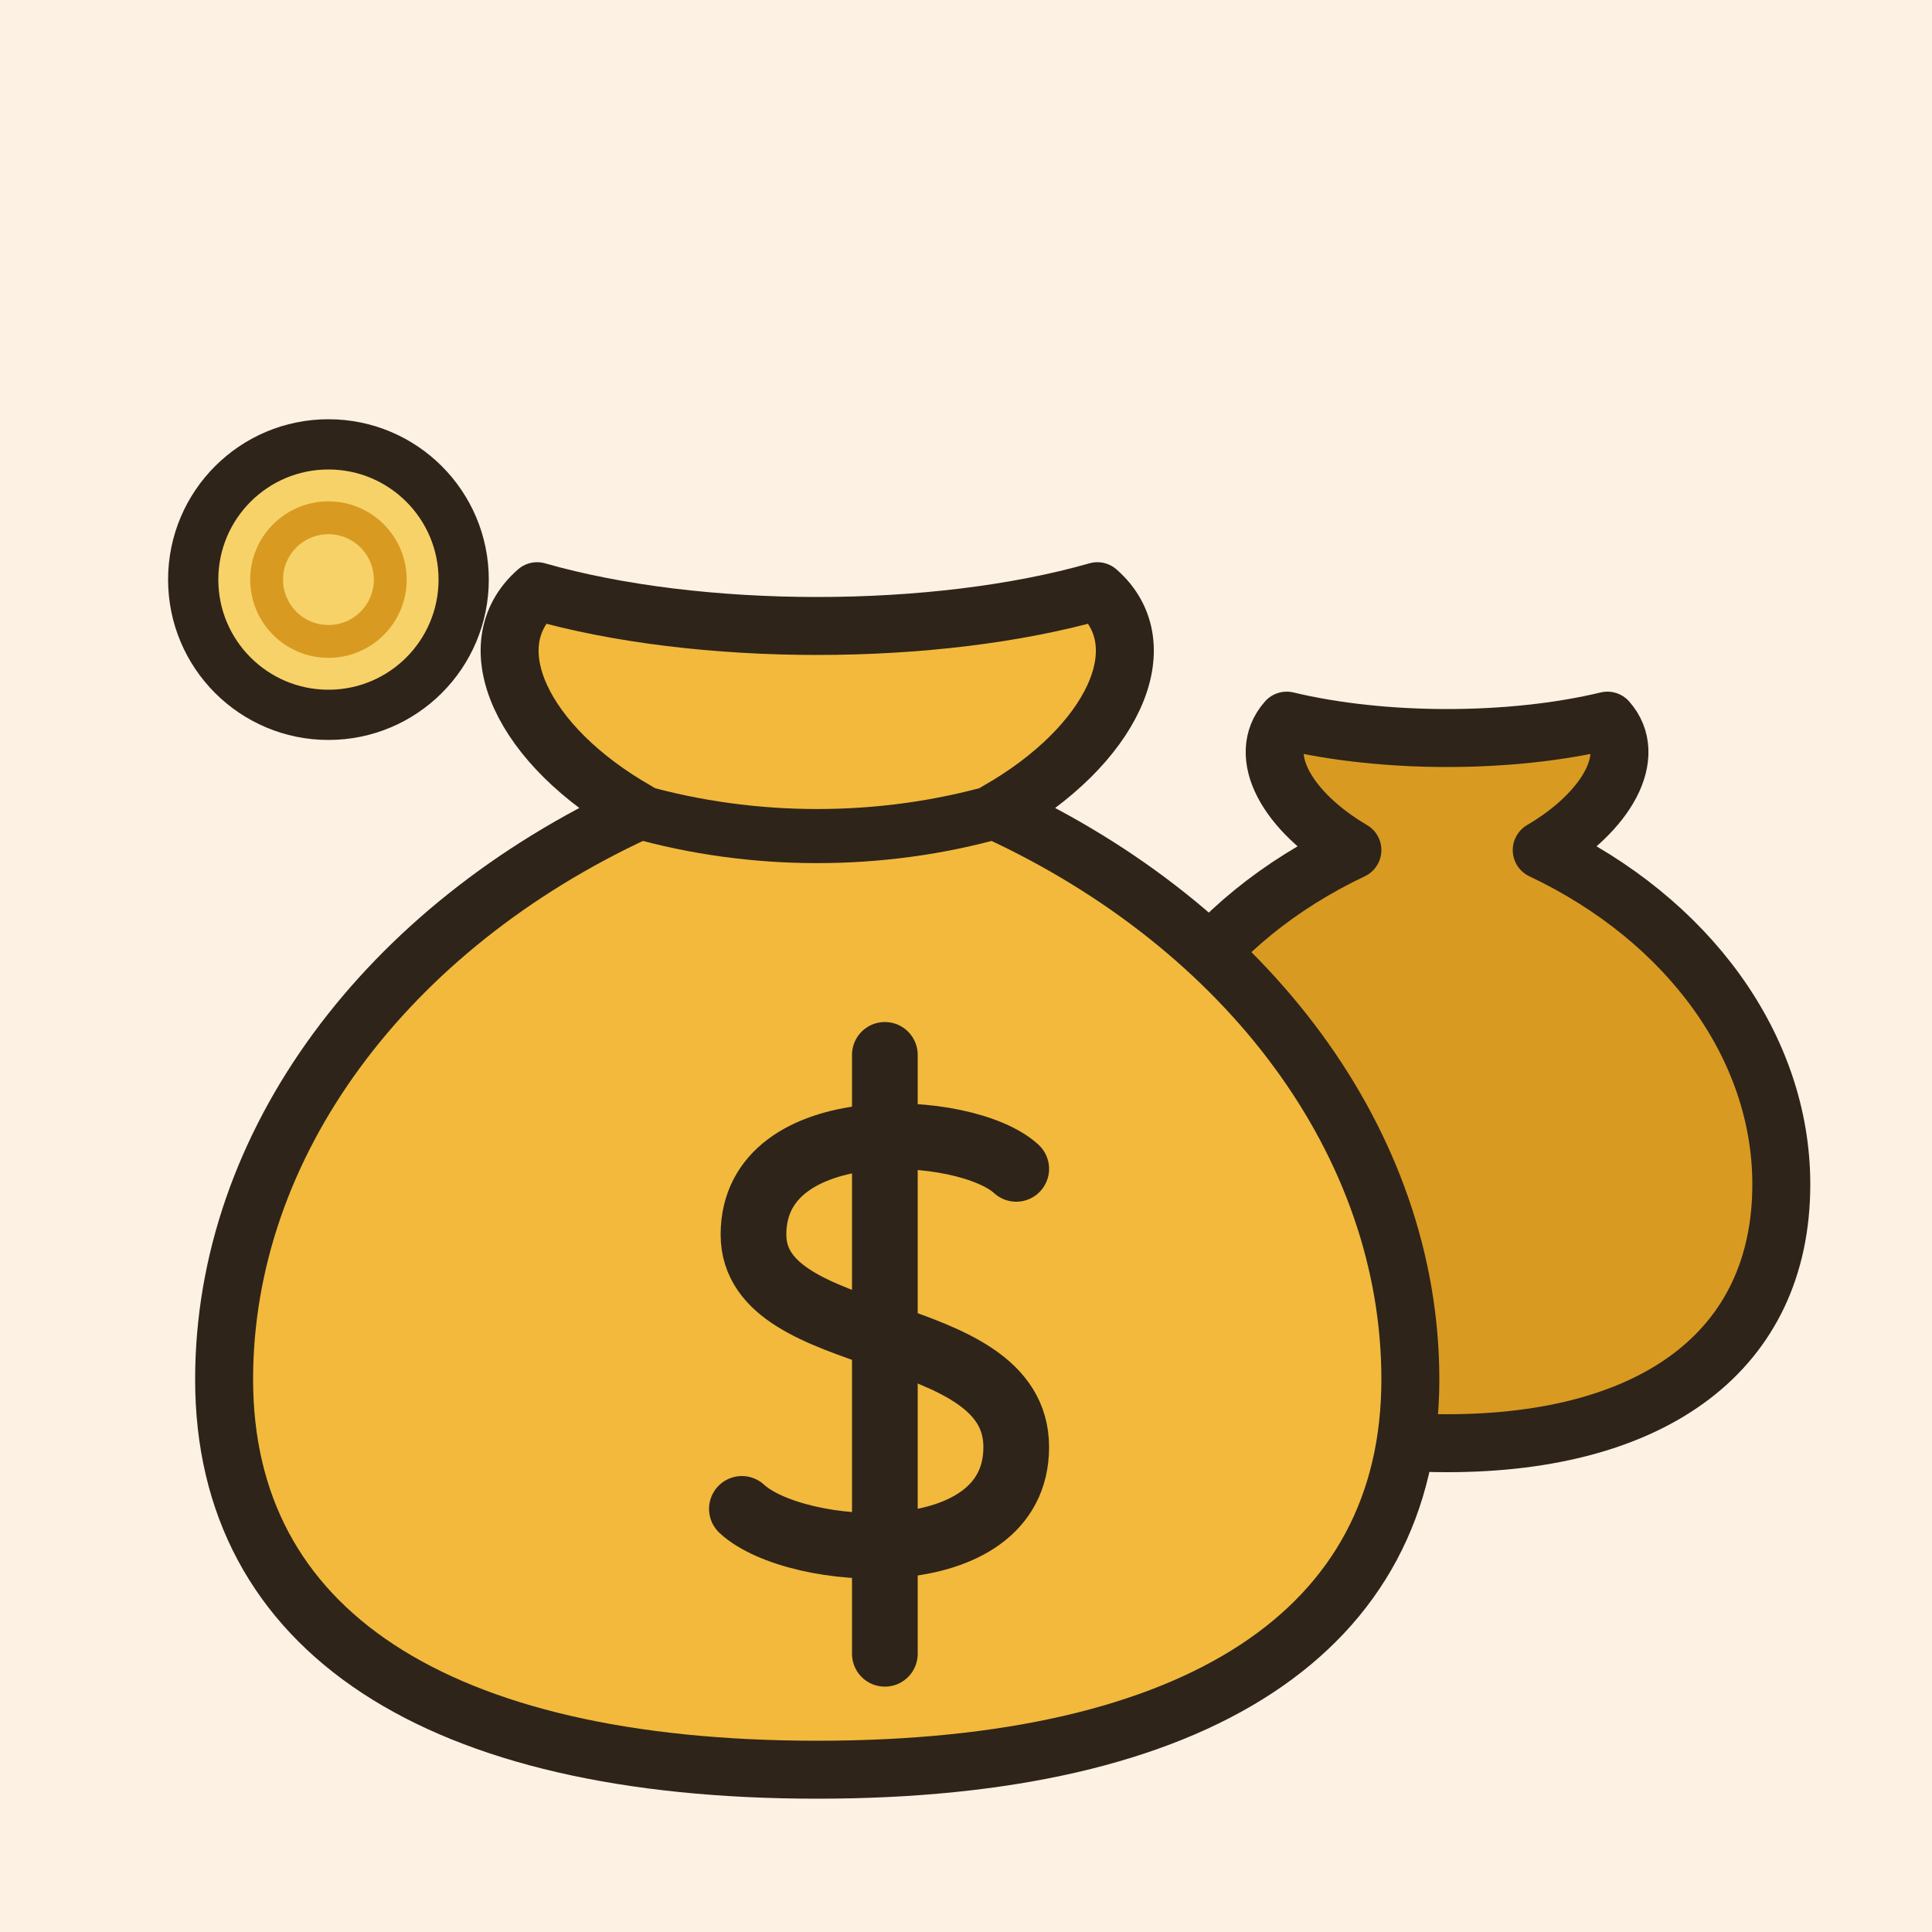
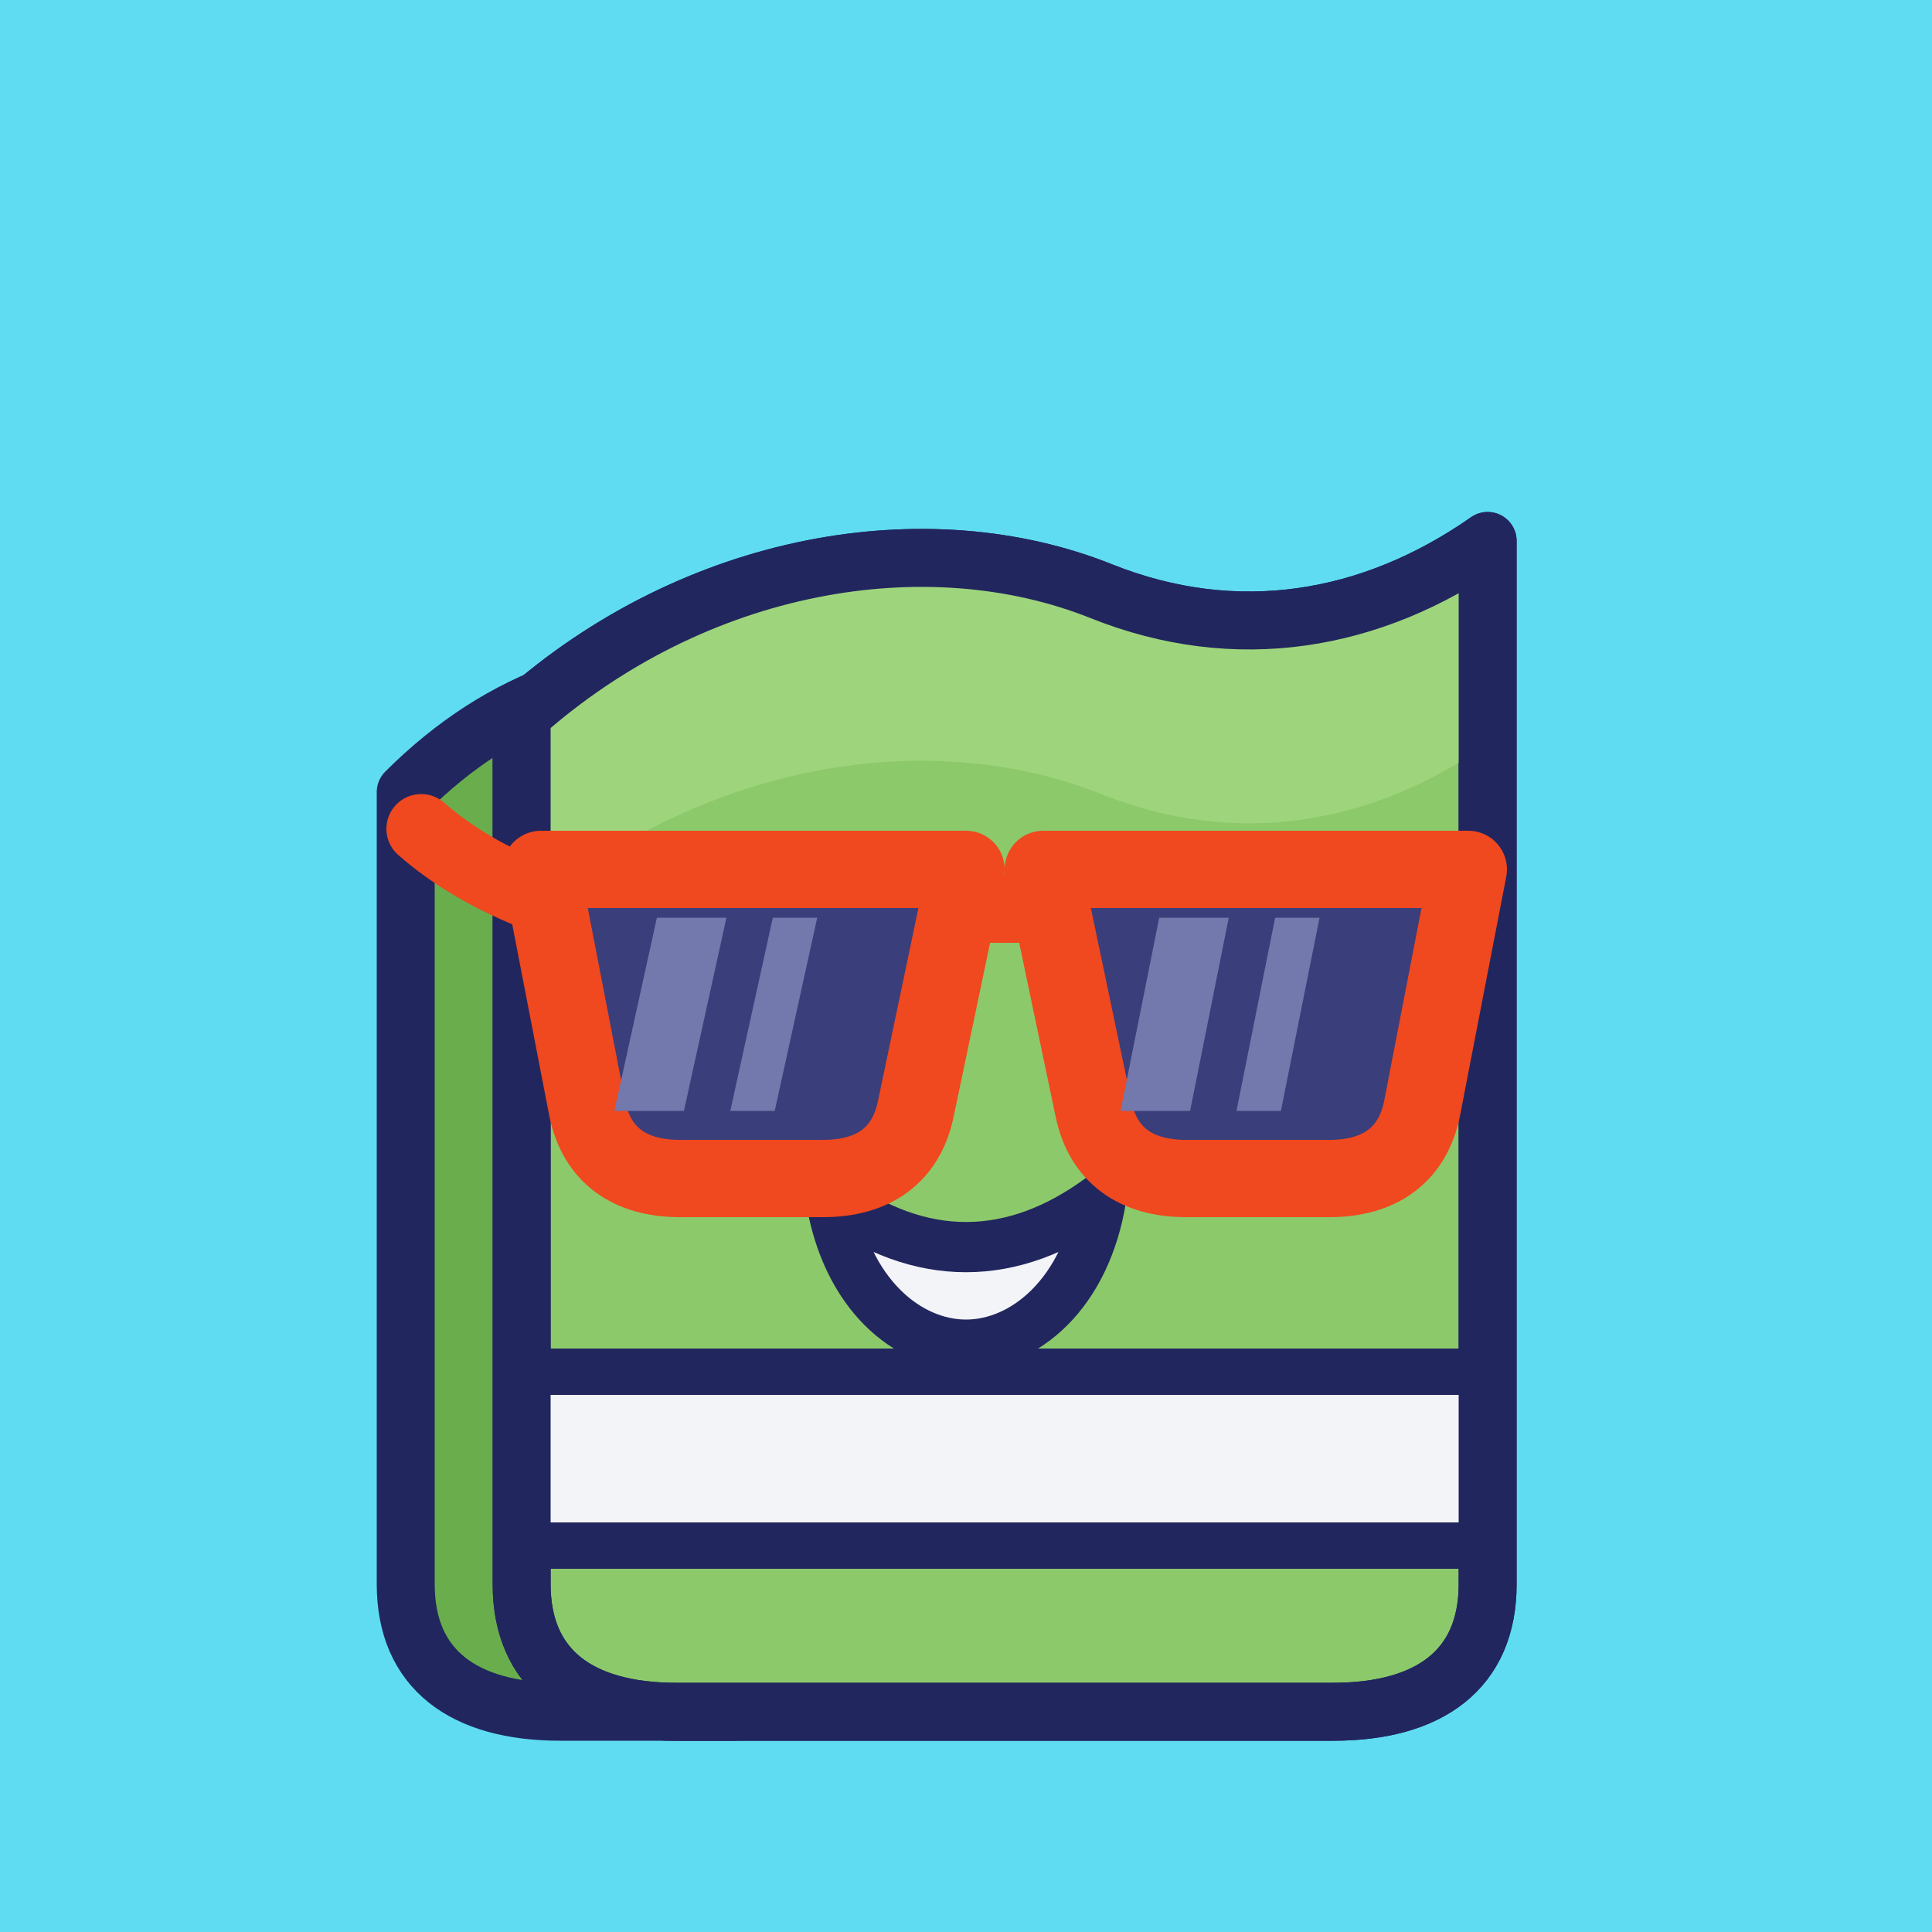
<svg xmlns="http://www.w3.org/2000/svg" width="512" height="512" viewBox="0 0 100 100">
-   <rect width="100" height="100" fill="#fdf1e3" />
-   <g transform="translate(50 54) scale(1) translate(-50 -54)" stroke="#2e2419" stroke-width="3" stroke-linecap="round" stroke-linejoin="round">
-     <circle cx="17" cy="30" r="7" fill="#f7d268" stroke-width="2.6" />
-     <circle cx="17" cy="30" r="3.2" fill="none" stroke="#d99a22" stroke-width="1.7" />
-     <path d="M70 44c-3.4-2-5-4.9-3.4-6.7 5 1.2 11.6 1.2 16.6 0 1.6 1.8 0 4.7-3.4 6.7              7.6 3.6 12.4 10.2 12.4 17.3 0 8.6-6.6 13.4-17.3 13.4S57.6 69.9 57.6 61.3              C57.6 54.2 62.4 47.6 70 44Z" fill="#d99a22" />
-     <path d="M33 42c-6-3.4-8.4-8.6-5.2-11.4 8.4 2.4 20.6 2.4 29 0 3.2 2.8.8 8-5.2 11.4              13 6 21.4 17.2 21.4 29.4 0 13-11 20.2-30.7 20.2S11.6 84.4 11.6 71.4              C11.6 59.2 20 48 33 42Z" fill="#f2b93c" />
-     <path d="M33 42c6 1.7 12.6 1.7 18.6 0" fill="none" stroke-width="2.8" />
-     <g fill="none" stroke="#2e2419" stroke-width="3.4">
-       <path d="M52.6 60.5c-2.6-2.4-13.6-3-13.6 3.4 0 6 13.6 4.4 13.6 11 0 6.6-11.4 5.8-14.2 3.2" />
-       <path d="M45.8 54.6v31" />
+   <rect width="100" height="100" fill="#5fdcf2" />
+   <g transform="translate(50 54) scale(1) translate(-50 -54)" stroke="#22265e" stroke-width="3" stroke-linecap="round" stroke-linejoin="round">
+     <path d="M21 41c5-5 11-7 17-6v53.6H29c-5 0-8-2.2-8-6.6Z" fill="#6aad4d" />
+     <path id="note" d="M27 37c9-8 21-10 30-6.4 7 2.8 14 1.6 20-2.6V82c0 4.4-3 6.6-8 6.6H35              c-5 0-8-2.2-8-6.6Z" fill="#8cc96b" />
+     <path d="M27 37c9-8 21-10 30-6.4 7 2.8 14 1.6 20-2.6v10.5c-6 4.2-13 5.4-20 2.6              -9-3.6-21-1.6-30 6.4Z" fill="#9ed57c" stroke="none" />
+     <g stroke="none">
+       <rect x="27" y="71" width="50" height="9" fill="#f2f4f8" />
+     </g>
+     <path d="M27 71h50M27 80h50" fill="none" stroke="#22265e" stroke-width="2.4" />
+     <path d="M27 37c9-8 21-10 30-6.4 7 2.8 14 1.6 20-2.6V82c0 4.4-3 6.6-8 6.6H35              c-5 0-8-2.2-8-6.6Z" fill="none" />
+     <path d="M43 62c4.6 3.4 9.4 3.4 14 0-.8 5-4 7.6-7 7.6s-6.2-2.6-7-7.6Z" fill="#f2f4f8" stroke-width="2.6" />
+     <g fill="#3a3e7a" stroke="#f0481f" stroke-width="4">
+       <path d="M28 45h22l-2.6 12.4c-.5 2.4-2.2 3.6-4.8 3.6h-7.4c-2.6 0-4.3-1.2-4.8-3.6Z" />
+       <path d="M54 45h22l-2.4 12.4c-.5 2.4-2.2 3.6-4.8 3.6h-7.4c-2.6 0-4.3-1.2-4.8-3.6Z" />
+     </g>
+     <path d="M50 47h4" fill="none" stroke="#f0481f" stroke-width="3.6" />
+     <path d="M28 46.5c-2.6-1-4.6-2.2-6.2-3.6" fill="none" stroke="#f0481f" stroke-width="3.6" />
+     <g fill="#7378ad" stroke="none">
+       <path d="M34 47.5h3.6l-2.2 10h-3.6Z" />
+       <path d="M40 47.5h2.3l-2.2 10h-2.3Z" />
+       <path d="M60 47.5h3.6l-2 10h-3.6Z" />
+       <path d="M66 47.5h2.3l-2 10h-2.3Z" />
    </g>
  </g>
</svg>
